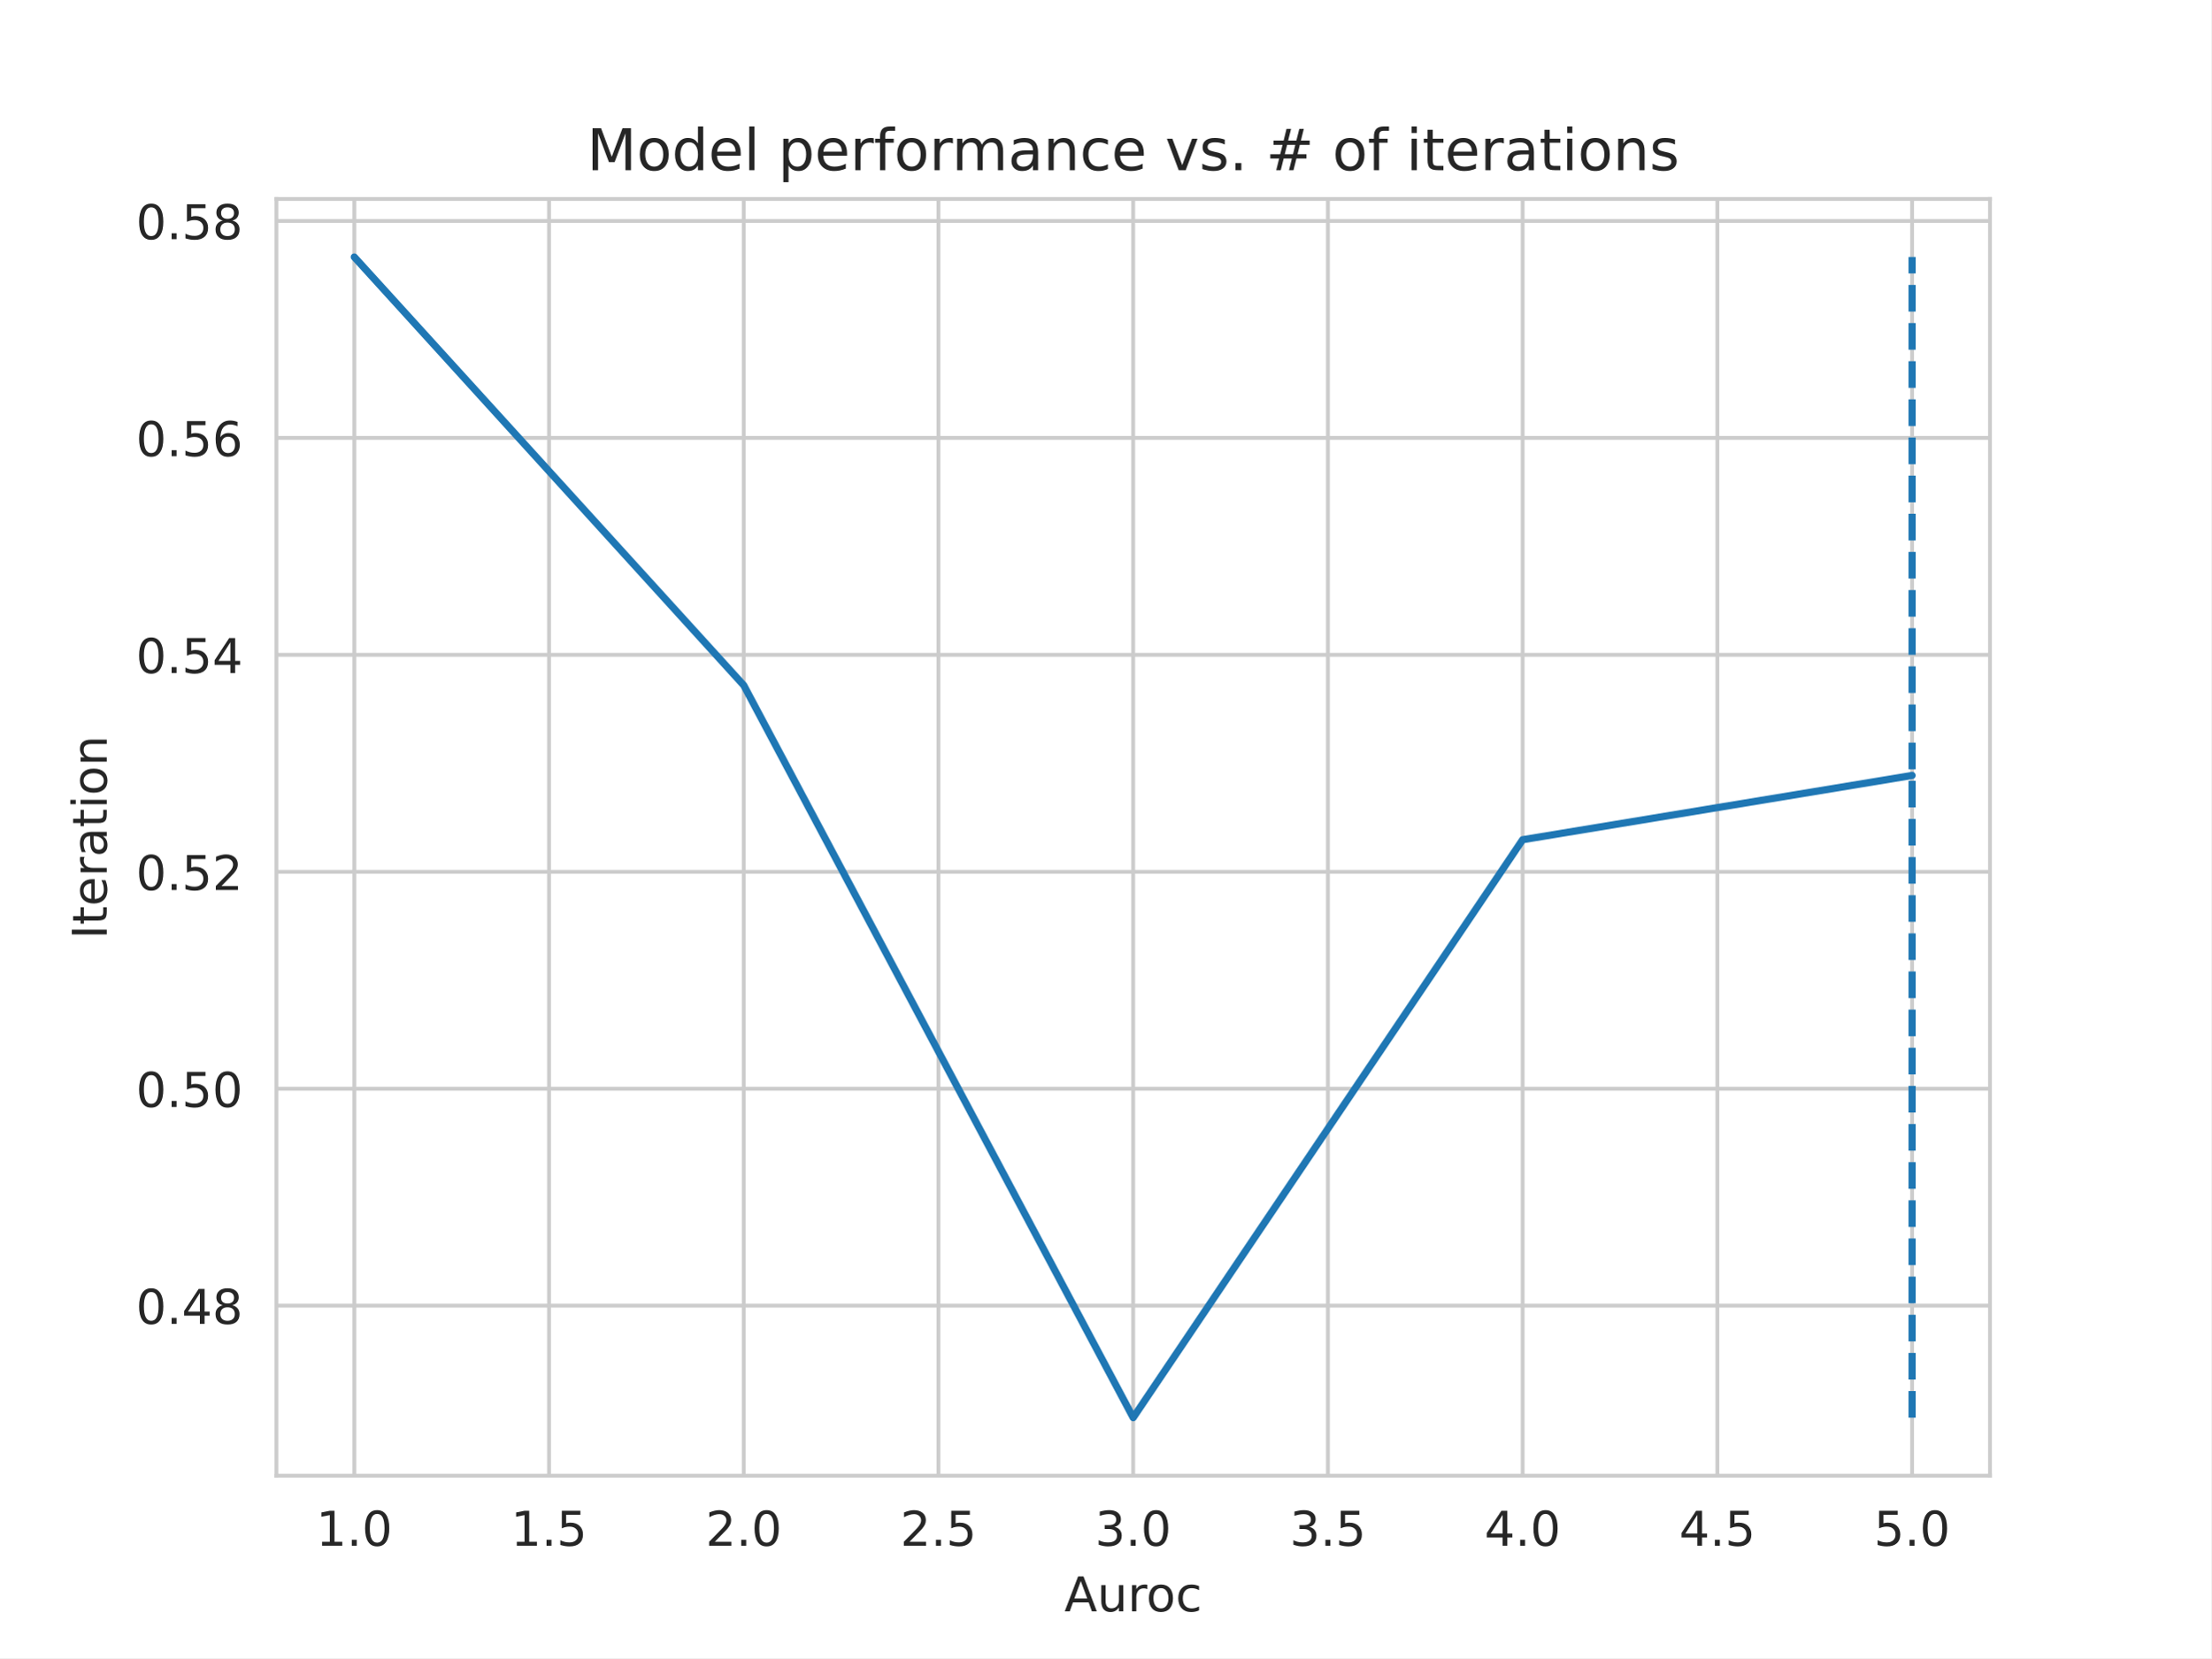
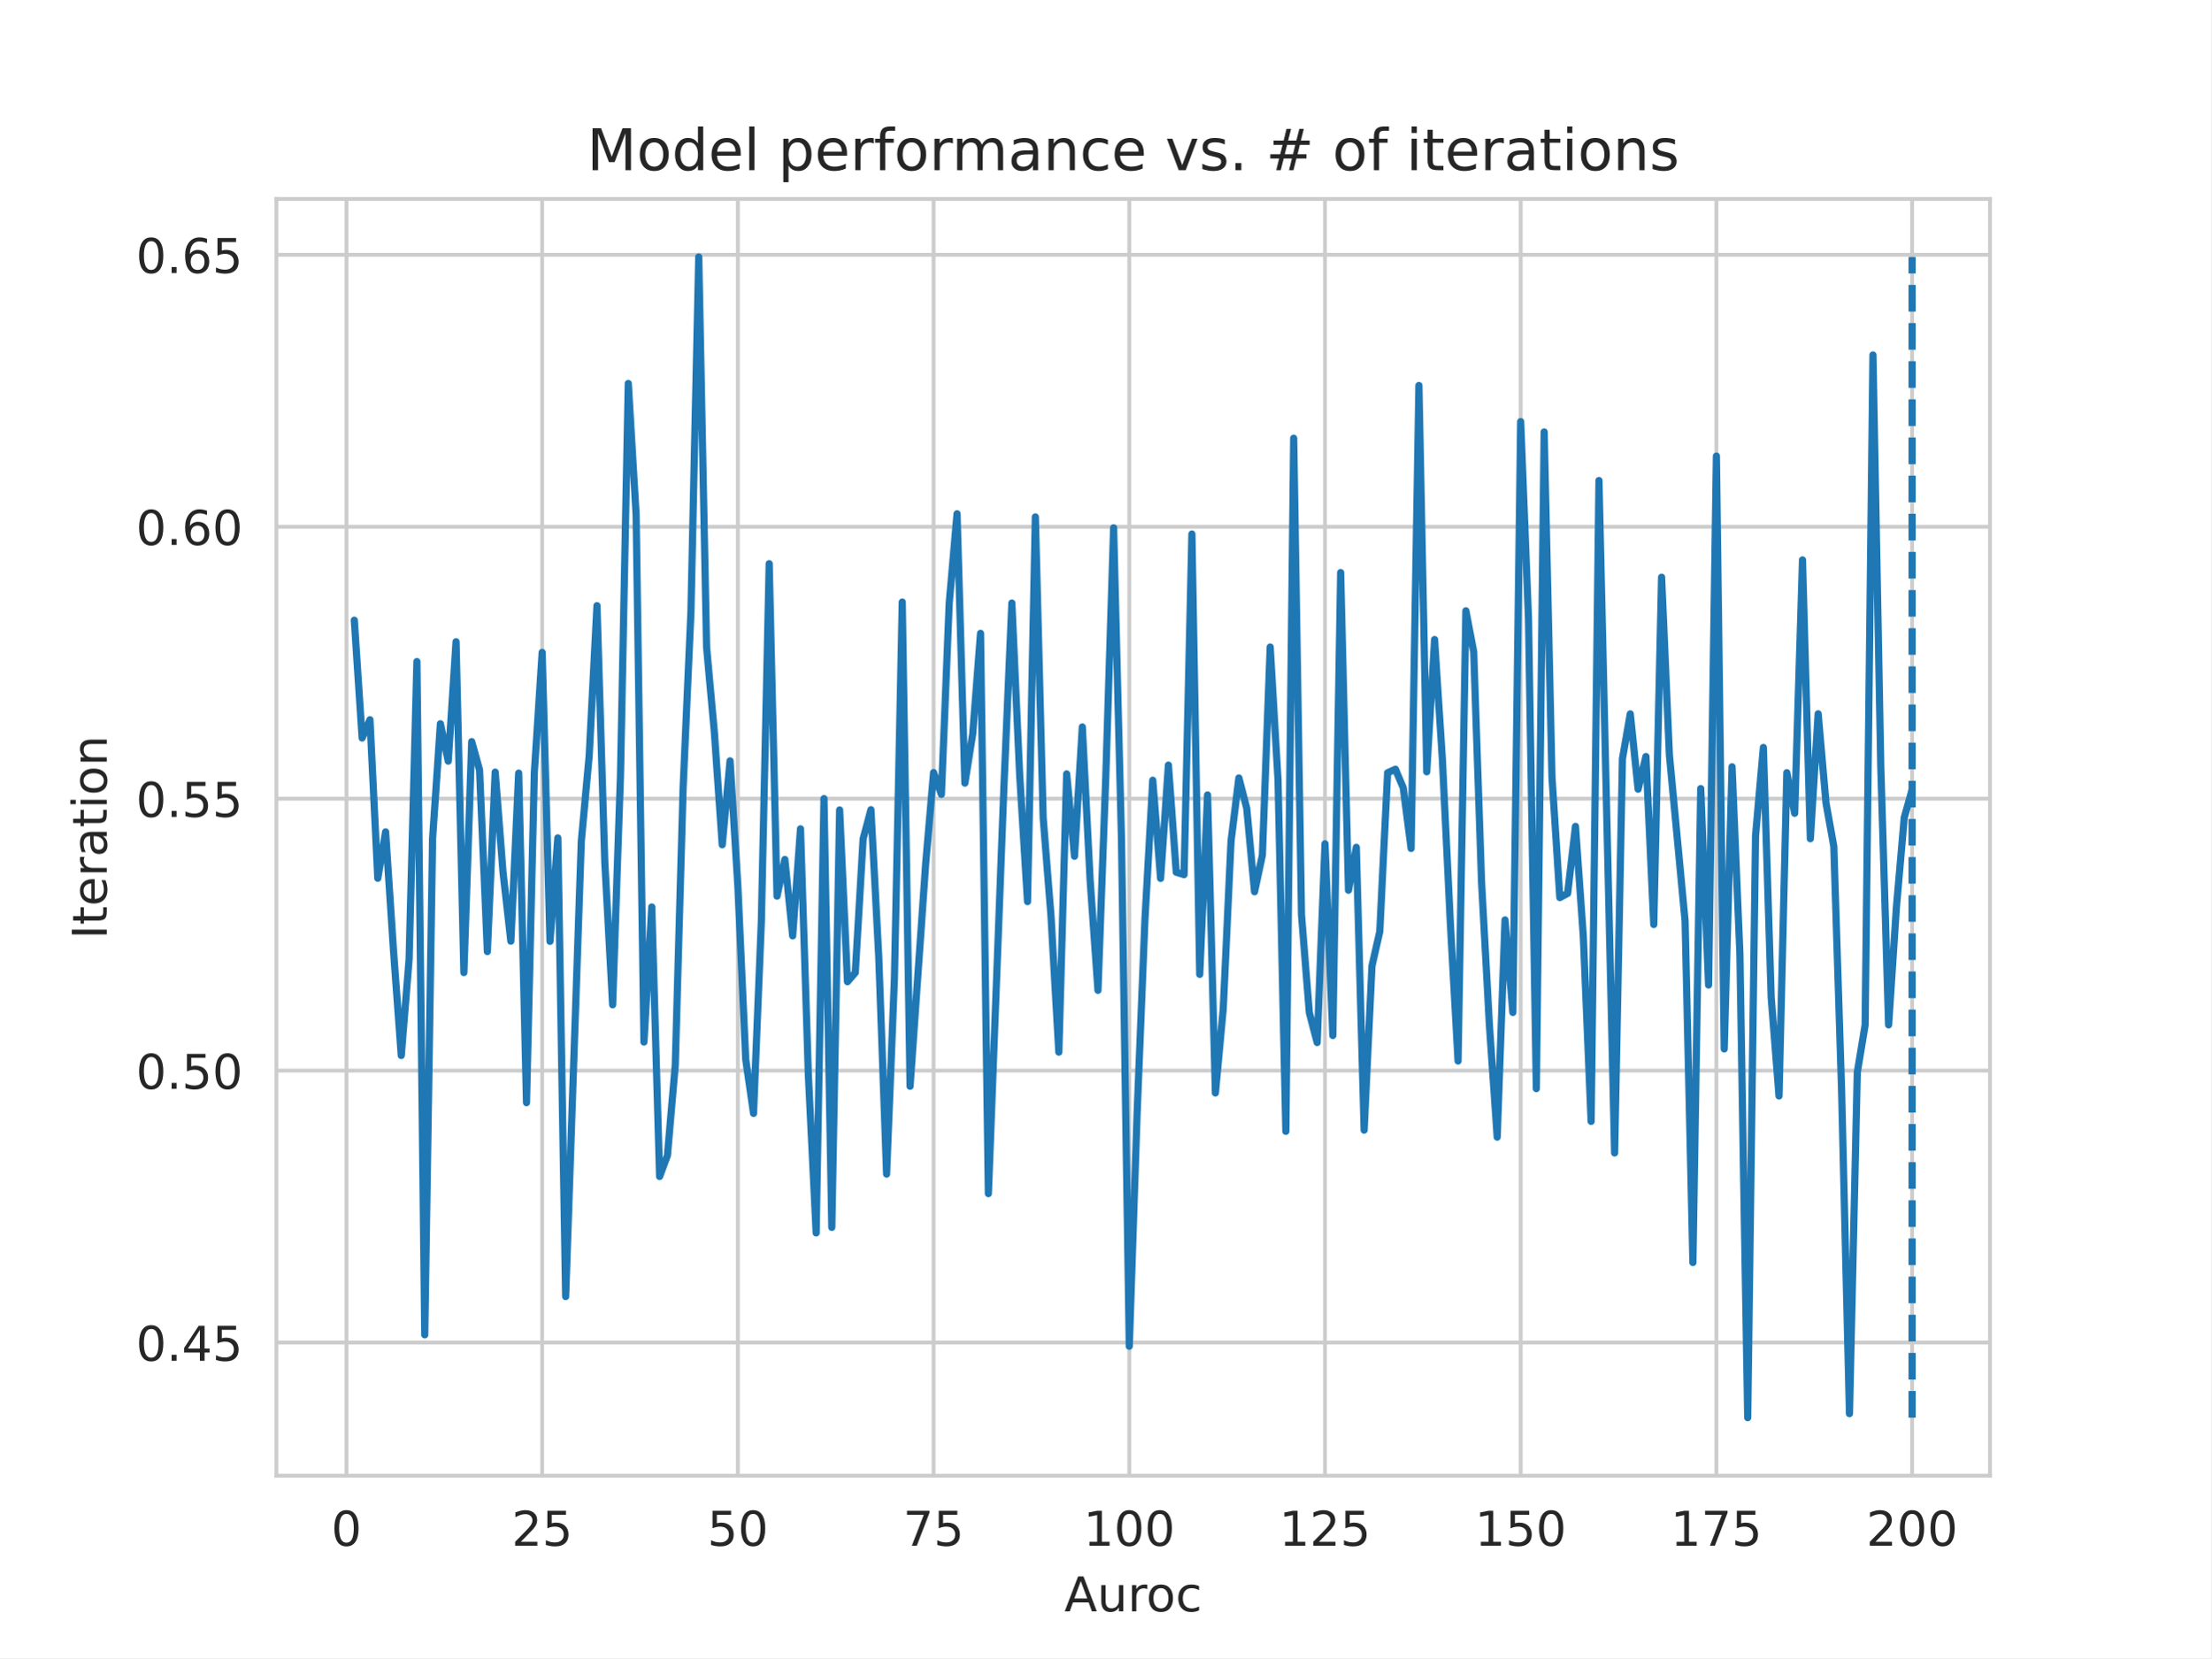
<svg xmlns="http://www.w3.org/2000/svg" xmlns:xlink="http://www.w3.org/1999/xlink" height="345.6pt" version="1.1" viewBox="0 0 460.8 345.6" width="460.8pt">
  <defs>
    <style type="text/css">*{stroke-linecap:butt;stroke-linejoin:round;}</style>
  </defs>
  <g id="figure_1">
    <g id="patch_1">
      <path d="M 0 345.6  L 460.8 345.6  L 460.8 0  L 0 0  z " style="fill:#ffffff;" />
    </g>
    <g id="axes_1">
      <g id="patch_2">
        <path d="M 57.6 307.584  L 414.72 307.584  L 414.72 41.472  L 57.6 41.472  z " style="fill:#ffffff;" />
      </g>
      <g id="matplotlib.axis_1">
        <g id="xtick_1">
          <g id="line2d_1">
-             <path clip-path="url(#p640f4f269d)" d="M 73.833 307.584  L 73.833 41.472  " style="fill:none;stroke:#cccccc;stroke-linecap:round;stroke-width:0.8;" />
+             <path clip-path="url(#p6bf6e8b583)" d="M 72.201 307.584  L 72.201 41.472  " style="fill:none;stroke:#cccccc;stroke-linecap:round;stroke-width:0.8;" />
          </g>
          <g id="text_1">
-             <g style="fill:#262626;" transform="translate(65.88116 322.1824)scale(0.1 -0.1)">
-               <defs>
-                 <path d="M 794 531  L 1825 531  L 1825 4091  L 703 3866  L 703 4441  L 1819 4666  L 2450 4666  L 2450 531  L 3481 531  L 3481 0  L 794 0  L 794 531  z " id="DejaVuSans-31" transform="scale(0.015625)" />
-                 <path d="M 684 794  L 1344 794  L 1344 0  L 684 0  L 684 794  z " id="DejaVuSans-2e" transform="scale(0.015625)" />
+             <g style="fill:#262626;" transform="translate(69.02005 322.1824)scale(0.1 -0.1)">
+               <defs>
                <path d="M 2034 4250  Q 1547 4250 1301 3770  Q 1056 3291 1056 2328  Q 1056 1369 1301 889  Q 1547 409 2034 409  Q 2525 409 2770 889  Q 3016 1369 3016 2328  Q 3016 3291 2770 3770  Q 2525 4250 2034 4250  z M 2034 4750  Q 2819 4750 3233 4129  Q 3647 3509 3647 2328  Q 3647 1150 3233 529  Q 2819 -91 2034 -91  Q 1250 -91 836 529  Q 422 1150 422 2328  Q 422 3509 836 4129  Q 1250 4750 2034 4750  z " id="DejaVuSans-30" transform="scale(0.015625)" />
              </defs>
-               <use xlink:href="#DejaVuSans-31" />
-               <use x="63.623" xlink:href="#DejaVuSans-2e" />
-               <use x="95.41" xlink:href="#DejaVuSans-30" />
+               <use xlink:href="#DejaVuSans-30" />
            </g>
          </g>
        </g>
        <g id="xtick_2">
          <g id="line2d_2">
-             <path clip-path="url(#p640f4f269d)" d="M 114.415 307.584  L 114.415 41.472  " style="fill:none;stroke:#cccccc;stroke-linecap:round;stroke-width:0.8;" />
+             <path clip-path="url(#p6bf6e8b583)" d="M 112.987 307.584  L 112.987 41.472  " style="fill:none;stroke:#cccccc;stroke-linecap:round;stroke-width:0.8;" />
          </g>
          <g id="text_2">
-             <g style="fill:#262626;" transform="translate(106.463 322.1824)scale(0.1 -0.1)">
-               <defs>
+             <g style="fill:#262626;" transform="translate(106.6245 322.1824)scale(0.1 -0.1)">
+               <defs>
+                 <path d="M 1228 531  L 3431 531  L 3431 0  L 469 0  L 469 531  Q 828 903 1448 1529  Q 2069 2156 2228 2338  Q 2531 2678 2651 2914  Q 2772 3150 2772 3378  Q 2772 3750 2511 3984  Q 2250 4219 1831 4219  Q 1534 4219 1204 4116  Q 875 4013 500 3803  L 500 4441  Q 881 4594 1212 4672  Q 1544 4750 1819 4750  Q 2544 4750 2975 4387  Q 3406 4025 3406 3419  Q 3406 3131 3298 2873  Q 3191 2616 2906 2266  Q 2828 2175 2409 1742  Q 1991 1309 1228 531  z " id="DejaVuSans-32" transform="scale(0.015625)" />
                <path d="M 691 4666  L 3169 4666  L 3169 4134  L 1269 4134  L 1269 2991  Q 1406 3038 1543 3061  Q 1681 3084 1819 3084  Q 2600 3084 3056 2656  Q 3513 2228 3513 1497  Q 3513 744 3044 326  Q 2575 -91 1722 -91  Q 1428 -91 1123 -41  Q 819 9 494 109  L 494 744  Q 775 591 1075 516  Q 1375 441 1709 441  Q 2250 441 2565 725  Q 2881 1009 2881 1497  Q 2881 1984 2565 2268  Q 2250 2553 1709 2553  Q 1456 2553 1204 2497  Q 953 2441 691 2322  L 691 4666  z " id="DejaVuSans-35" transform="scale(0.015625)" />
              </defs>
-               <use xlink:href="#DejaVuSans-31" />
-               <use x="63.623" xlink:href="#DejaVuSans-2e" />
-               <use x="95.41" xlink:href="#DejaVuSans-35" />
+               <use xlink:href="#DejaVuSans-32" />
+               <use x="63.623" xlink:href="#DejaVuSans-35" />
            </g>
          </g>
        </g>
        <g id="xtick_3">
          <g id="line2d_3">
-             <path clip-path="url(#p640f4f269d)" d="M 154.996 307.584  L 154.996 41.472  " style="fill:none;stroke:#cccccc;stroke-linecap:round;stroke-width:0.8;" />
+             <path clip-path="url(#p6bf6e8b583)" d="M 153.773 307.584  L 153.773 41.472  " style="fill:none;stroke:#cccccc;stroke-linecap:round;stroke-width:0.8;" />
          </g>
          <g id="text_3">
-             <g style="fill:#262626;" transform="translate(147.0448 322.1824)scale(0.1 -0.1)">
-               <defs>
-                 <path d="M 1228 531  L 3431 531  L 3431 0  L 469 0  L 469 531  Q 828 903 1448 1529  Q 2069 2156 2228 2338  Q 2531 2678 2651 2914  Q 2772 3150 2772 3378  Q 2772 3750 2511 3984  Q 2250 4219 1831 4219  Q 1534 4219 1204 4116  Q 875 4013 500 3803  L 500 4441  Q 881 4594 1212 4672  Q 1544 4750 1819 4750  Q 2544 4750 2975 4387  Q 3406 4025 3406 3419  Q 3406 3131 3298 2873  Q 3191 2616 2906 2266  Q 2828 2175 2409 1742  Q 1991 1309 1228 531  z " id="DejaVuSans-32" transform="scale(0.015625)" />
-               </defs>
-               <use xlink:href="#DejaVuSans-32" />
-               <use x="63.623" xlink:href="#DejaVuSans-2e" />
-               <use x="95.41" xlink:href="#DejaVuSans-30" />
+             <g style="fill:#262626;" transform="translate(147.4103 322.1824)scale(0.1 -0.1)">
+               <use xlink:href="#DejaVuSans-35" />
+               <use x="63.623" xlink:href="#DejaVuSans-30" />
            </g>
          </g>
        </g>
        <g id="xtick_4">
          <g id="line2d_4">
-             <path clip-path="url(#p640f4f269d)" d="M 195.578 307.584  L 195.578 41.472  " style="fill:none;stroke:#cccccc;stroke-linecap:round;stroke-width:0.8;" />
+             <path clip-path="url(#p6bf6e8b583)" d="M 194.559 307.584  L 194.559 41.472  " style="fill:none;stroke:#cccccc;stroke-linecap:round;stroke-width:0.8;" />
          </g>
          <g id="text_4">
-             <g style="fill:#262626;" transform="translate(187.6266 322.1824)scale(0.1 -0.1)">
-               <use xlink:href="#DejaVuSans-32" />
-               <use x="63.623" xlink:href="#DejaVuSans-2e" />
-               <use x="95.41" xlink:href="#DejaVuSans-35" />
+             <g style="fill:#262626;" transform="translate(188.196 322.1824)scale(0.1 -0.1)">
+               <defs>
+                 <path d="M 525 4666  L 3525 4666  L 3525 4397  L 1831 0  L 1172 0  L 2766 4134  L 525 4134  L 525 4666  z " id="DejaVuSans-37" transform="scale(0.015625)" />
+               </defs>
+               <use xlink:href="#DejaVuSans-37" />
+               <use x="63.623" xlink:href="#DejaVuSans-35" />
            </g>
          </g>
        </g>
        <g id="xtick_5">
          <g id="line2d_5">
-             <path clip-path="url(#p640f4f269d)" d="M 236.16 307.584  L 236.16 41.472  " style="fill:none;stroke:#cccccc;stroke-linecap:round;stroke-width:0.8;" />
+             <path clip-path="url(#p6bf6e8b583)" d="M 235.344 307.584  L 235.344 41.472  " style="fill:none;stroke:#cccccc;stroke-linecap:round;stroke-width:0.8;" />
          </g>
          <g id="text_5">
-             <g style="fill:#262626;" transform="translate(228.2084 322.1824)scale(0.1 -0.1)">
-               <defs>
-                 <path d="M 2597 2516  Q 3050 2419 3304 2112  Q 3559 1806 3559 1356  Q 3559 666 3084 287  Q 2609 -91 1734 -91  Q 1441 -91 1130 -33  Q 819 25 488 141  L 488 750  Q 750 597 1062 519  Q 1375 441 1716 441  Q 2309 441 2620 675  Q 2931 909 2931 1356  Q 2931 1769 2642 2001  Q 2353 2234 1838 2234  L 1294 2234  L 1294 2753  L 1863 2753  Q 2328 2753 2575 2939  Q 2822 3125 2822 3475  Q 2822 3834 2567 4026  Q 2313 4219 1838 4219  Q 1578 4219 1281 4162  Q 984 4106 628 3988  L 628 4550  Q 988 4650 1302 4700  Q 1616 4750 1894 4750  Q 2613 4750 3031 4423  Q 3450 4097 3450 3541  Q 3450 3153 3228 2886  Q 3006 2619 2597 2516  z " id="DejaVuSans-33" transform="scale(0.015625)" />
-               </defs>
-               <use xlink:href="#DejaVuSans-33" />
-               <use x="63.623" xlink:href="#DejaVuSans-2e" />
-               <use x="95.41" xlink:href="#DejaVuSans-30" />
+             <g style="fill:#262626;" transform="translate(225.8005 322.1824)scale(0.1 -0.1)">
+               <defs>
+                 <path d="M 794 531  L 1825 531  L 1825 4091  L 703 3866  L 703 4441  L 1819 4666  L 2450 4666  L 2450 531  L 3481 531  L 3481 0  L 794 0  L 794 531  z " id="DejaVuSans-31" transform="scale(0.015625)" />
+               </defs>
+               <use xlink:href="#DejaVuSans-31" />
+               <use x="63.623" xlink:href="#DejaVuSans-30" />
+               <use x="127.246" xlink:href="#DejaVuSans-30" />
            </g>
          </g>
        </g>
        <g id="xtick_6">
          <g id="line2d_6">
-             <path clip-path="url(#p640f4f269d)" d="M 276.742 307.584  L 276.742 41.472  " style="fill:none;stroke:#cccccc;stroke-linecap:round;stroke-width:0.8;" />
+             <path clip-path="url(#p6bf6e8b583)" d="M 276.13 307.584  L 276.13 41.472  " style="fill:none;stroke:#cccccc;stroke-linecap:round;stroke-width:0.8;" />
          </g>
          <g id="text_6">
-             <g style="fill:#262626;" transform="translate(268.7903 322.1824)scale(0.1 -0.1)">
-               <use xlink:href="#DejaVuSans-33" />
-               <use x="63.623" xlink:href="#DejaVuSans-2e" />
-               <use x="95.41" xlink:href="#DejaVuSans-35" />
+             <g style="fill:#262626;" transform="translate(266.5863 322.1824)scale(0.1 -0.1)">
+               <use xlink:href="#DejaVuSans-31" />
+               <use x="63.623" xlink:href="#DejaVuSans-32" />
+               <use x="127.246" xlink:href="#DejaVuSans-35" />
            </g>
          </g>
        </g>
        <g id="xtick_7">
          <g id="line2d_7">
-             <path clip-path="url(#p640f4f269d)" d="M 317.324 307.584  L 317.324 41.472  " style="fill:none;stroke:#cccccc;stroke-linecap:round;stroke-width:0.8;" />
+             <path clip-path="url(#p6bf6e8b583)" d="M 316.916 307.584  L 316.916 41.472  " style="fill:none;stroke:#cccccc;stroke-linecap:round;stroke-width:0.8;" />
          </g>
          <g id="text_7">
-             <g style="fill:#262626;" transform="translate(309.3721 322.1824)scale(0.1 -0.1)">
-               <defs>
-                 <path d="M 2419 4116  L 825 1625  L 2419 1625  L 2419 4116  z M 2253 4666  L 3047 4666  L 3047 1625  L 3713 1625  L 3713 1100  L 3047 1100  L 3047 0  L 2419 0  L 2419 1100  L 313 1100  L 313 1709  L 2253 4666  z " id="DejaVuSans-34" transform="scale(0.015625)" />
-               </defs>
-               <use xlink:href="#DejaVuSans-34" />
-               <use x="63.623" xlink:href="#DejaVuSans-2e" />
-               <use x="95.41" xlink:href="#DejaVuSans-30" />
+             <g style="fill:#262626;" transform="translate(307.372 322.1824)scale(0.1 -0.1)">
+               <use xlink:href="#DejaVuSans-31" />
+               <use x="63.623" xlink:href="#DejaVuSans-35" />
+               <use x="127.246" xlink:href="#DejaVuSans-30" />
            </g>
          </g>
        </g>
        <g id="xtick_8">
          <g id="line2d_8">
-             <path clip-path="url(#p640f4f269d)" d="M 357.905 307.584  L 357.905 41.472  " style="fill:none;stroke:#cccccc;stroke-linecap:round;stroke-width:0.8;" />
+             <path clip-path="url(#p6bf6e8b583)" d="M 357.702 307.584  L 357.702 41.472  " style="fill:none;stroke:#cccccc;stroke-linecap:round;stroke-width:0.8;" />
          </g>
          <g id="text_8">
-             <g style="fill:#262626;" transform="translate(349.9539 322.1824)scale(0.1 -0.1)">
-               <use xlink:href="#DejaVuSans-34" />
-               <use x="63.623" xlink:href="#DejaVuSans-2e" />
-               <use x="95.41" xlink:href="#DejaVuSans-35" />
+             <g style="fill:#262626;" transform="translate(348.1578 322.1824)scale(0.1 -0.1)">
+               <use xlink:href="#DejaVuSans-31" />
+               <use x="63.623" xlink:href="#DejaVuSans-37" />
+               <use x="127.246" xlink:href="#DejaVuSans-35" />
            </g>
          </g>
        </g>
        <g id="xtick_9">
          <g id="line2d_9">
-             <path clip-path="url(#p640f4f269d)" d="M 398.487 307.584  L 398.487 41.472  " style="fill:none;stroke:#cccccc;stroke-linecap:round;stroke-width:0.8;" />
+             <path clip-path="url(#p6bf6e8b583)" d="M 398.487 307.584  L 398.487 41.472  " style="fill:none;stroke:#cccccc;stroke-linecap:round;stroke-width:0.8;" />
          </g>
          <g id="text_9">
-             <g style="fill:#262626;" transform="translate(390.5357 322.1824)scale(0.1 -0.1)">
-               <use xlink:href="#DejaVuSans-35" />
-               <use x="63.623" xlink:href="#DejaVuSans-2e" />
-               <use x="95.41" xlink:href="#DejaVuSans-30" />
+             <g style="fill:#262626;" transform="translate(388.9435 322.1824)scale(0.1 -0.1)">
+               <use xlink:href="#DejaVuSans-32" />
+               <use x="63.623" xlink:href="#DejaVuSans-30" />
+               <use x="127.246" xlink:href="#DejaVuSans-30" />
            </g>
          </g>
        </g>
        <g id="text_10">
          <g style="fill:#262626;" transform="translate(221.8194 335.8606)scale(0.1 -0.1)">
            <defs>
              <path d="M 2188 4044  L 1331 1722  L 3047 1722  L 2188 4044  z M 1831 4666  L 2547 4666  L 4325 0  L 3669 0  L 3244 1197  L 1141 1197  L 716 0  L 50 0  L 1831 4666  z " id="DejaVuSans-41" transform="scale(0.015625)" />
              <path d="M 544 1381  L 544 3500  L 1119 3500  L 1119 1403  Q 1119 906 1312 657  Q 1506 409 1894 409  Q 2359 409 2629 706  Q 2900 1003 2900 1516  L 2900 3500  L 3475 3500  L 3475 0  L 2900 0  L 2900 538  Q 2691 219 2414 64  Q 2138 -91 1772 -91  Q 1169 -91 856 284  Q 544 659 544 1381  z M 1991 3584  L 1991 3584  z " id="DejaVuSans-75" transform="scale(0.015625)" />
              <path d="M 2631 2963  Q 2534 3019 2420 3045  Q 2306 3072 2169 3072  Q 1681 3072 1420 2755  Q 1159 2438 1159 1844  L 1159 0  L 581 0  L 581 3500  L 1159 3500  L 1159 2956  Q 1341 3275 1631 3429  Q 1922 3584 2338 3584  Q 2397 3584 2469 3576  Q 2541 3569 2628 3553  L 2631 2963  z " id="DejaVuSans-72" transform="scale(0.015625)" />
              <path d="M 1959 3097  Q 1497 3097 1228 2736  Q 959 2375 959 1747  Q 959 1119 1226 758  Q 1494 397 1959 397  Q 2419 397 2687 759  Q 2956 1122 2956 1747  Q 2956 2369 2687 2733  Q 2419 3097 1959 3097  z M 1959 3584  Q 2709 3584 3137 3096  Q 3566 2609 3566 1747  Q 3566 888 3137 398  Q 2709 -91 1959 -91  Q 1206 -91 779 398  Q 353 888 353 1747  Q 353 2609 779 3096  Q 1206 3584 1959 3584  z " id="DejaVuSans-6f" transform="scale(0.015625)" />
              <path d="M 3122 3366  L 3122 2828  Q 2878 2963 2633 3030  Q 2388 3097 2138 3097  Q 1578 3097 1268 2742  Q 959 2388 959 1747  Q 959 1106 1268 751  Q 1578 397 2138 397  Q 2388 397 2633 464  Q 2878 531 3122 666  L 3122 134  Q 2881 22 2623 -34  Q 2366 -91 2075 -91  Q 1284 -91 818 406  Q 353 903 353 1747  Q 353 2603 823 3093  Q 1294 3584 2113 3584  Q 2378 3584 2631 3529  Q 2884 3475 3122 3366  z " id="DejaVuSans-63" transform="scale(0.015625)" />
            </defs>
            <use xlink:href="#DejaVuSans-41" />
            <use x="68.408" xlink:href="#DejaVuSans-75" />
            <use x="131.787" xlink:href="#DejaVuSans-72" />
            <use x="170.65" xlink:href="#DejaVuSans-6f" />
            <use x="231.832" xlink:href="#DejaVuSans-63" />
          </g>
        </g>
      </g>
      <g id="matplotlib.axis_2">
        <g id="ytick_1">
          <g id="line2d_10">
-             <path clip-path="url(#p640f4f269d)" d="M 57.6 272.14  L 414.72 272.14  " style="fill:none;stroke:#cccccc;stroke-linecap:round;stroke-width:0.8;" />
+             <path clip-path="url(#p6bf6e8b583)" d="M 57.6 279.832  L 414.72 279.832  " style="fill:none;stroke:#cccccc;stroke-linecap:round;stroke-width:0.8;" />
          </g>
          <g id="text_11">
-             <g style="fill:#262626;" transform="translate(28.33438 275.9392)scale(0.1 -0.1)">
-               <defs>
-                 <path d="M 2034 2216  Q 1584 2216 1326 1975  Q 1069 1734 1069 1313  Q 1069 891 1326 650  Q 1584 409 2034 409  Q 2484 409 2743 651  Q 3003 894 3003 1313  Q 3003 1734 2745 1975  Q 2488 2216 2034 2216  z M 1403 2484  Q 997 2584 770 2862  Q 544 3141 544 3541  Q 544 4100 942 4425  Q 1341 4750 2034 4750  Q 2731 4750 3128 4425  Q 3525 4100 3525 3541  Q 3525 3141 3298 2862  Q 3072 2584 2669 2484  Q 3125 2378 3379 2068  Q 3634 1759 3634 1313  Q 3634 634 3220 271  Q 2806 -91 2034 -91  Q 1263 -91 848 271  Q 434 634 434 1313  Q 434 1759 690 2068  Q 947 2378 1403 2484  z M 1172 3481  Q 1172 3119 1398 2916  Q 1625 2713 2034 2713  Q 2441 2713 2670 2916  Q 2900 3119 2900 3481  Q 2900 3844 2670 4047  Q 2441 4250 2034 4250  Q 1625 4250 1398 4047  Q 1172 3844 1172 3481  z " id="DejaVuSans-38" transform="scale(0.015625)" />
+             <g style="fill:#262626;" transform="translate(28.33438 283.6316)scale(0.1 -0.1)">
+               <defs>
+                 <path d="M 684 794  L 1344 794  L 1344 0  L 684 0  L 684 794  z " id="DejaVuSans-2e" transform="scale(0.015625)" />
+                 <path d="M 2419 4116  L 825 1625  L 2419 1625  L 2419 4116  z M 2253 4666  L 3047 4666  L 3047 1625  L 3713 1625  L 3713 1100  L 3047 1100  L 3047 0  L 2419 0  L 2419 1100  L 313 1100  L 313 1709  L 2253 4666  z " id="DejaVuSans-34" transform="scale(0.015625)" />
              </defs>
              <use xlink:href="#DejaVuSans-30" />
              <use x="63.623" xlink:href="#DejaVuSans-2e" />
              <use x="95.41" xlink:href="#DejaVuSans-34" />
-               <use x="159.033" xlink:href="#DejaVuSans-38" />
+               <use x="159.033" xlink:href="#DejaVuSans-35" />
            </g>
          </g>
        </g>
        <g id="ytick_2">
          <g id="line2d_11">
-             <path clip-path="url(#p640f4f269d)" d="M 57.6 226.922  L 414.72 226.922  " style="fill:none;stroke:#cccccc;stroke-linecap:round;stroke-width:0.8;" />
+             <path clip-path="url(#p6bf6e8b583)" d="M 57.6 223.149  L 414.72 223.149  " style="fill:none;stroke:#cccccc;stroke-linecap:round;stroke-width:0.8;" />
          </g>
          <g id="text_12">
-             <g style="fill:#262626;" transform="translate(28.33438 230.7215)scale(0.1 -0.1)">
+             <g style="fill:#262626;" transform="translate(28.33438 226.9484)scale(0.1 -0.1)">
              <use xlink:href="#DejaVuSans-30" />
              <use x="63.623" xlink:href="#DejaVuSans-2e" />
              <use x="95.41" xlink:href="#DejaVuSans-35" />
              <use x="159.033" xlink:href="#DejaVuSans-30" />
            </g>
          </g>
        </g>
        <g id="ytick_3">
          <g id="line2d_12">
-             <path clip-path="url(#p640f4f269d)" d="M 57.6 181.705  L 414.72 181.705  " style="fill:none;stroke:#cccccc;stroke-linecap:round;stroke-width:0.8;" />
+             <path clip-path="url(#p6bf6e8b583)" d="M 57.6 166.466  L 414.72 166.466  " style="fill:none;stroke:#cccccc;stroke-linecap:round;stroke-width:0.8;" />
          </g>
          <g id="text_13">
-             <g style="fill:#262626;" transform="translate(28.33438 185.5039)scale(0.1 -0.1)">
+             <g style="fill:#262626;" transform="translate(28.33438 170.2652)scale(0.1 -0.1)">
              <use xlink:href="#DejaVuSans-30" />
              <use x="63.623" xlink:href="#DejaVuSans-2e" />
              <use x="95.41" xlink:href="#DejaVuSans-35" />
-               <use x="159.033" xlink:href="#DejaVuSans-32" />
+               <use x="159.033" xlink:href="#DejaVuSans-35" />
            </g>
          </g>
        </g>
        <g id="ytick_4">
          <g id="line2d_13">
-             <path clip-path="url(#p640f4f269d)" d="M 57.6 136.487  L 414.72 136.487  " style="fill:none;stroke:#cccccc;stroke-linecap:round;stroke-width:0.8;" />
+             <path clip-path="url(#p6bf6e8b583)" d="M 57.6 109.783  L 414.72 109.783  " style="fill:none;stroke:#cccccc;stroke-linecap:round;stroke-width:0.8;" />
          </g>
          <g id="text_14">
-             <g style="fill:#262626;" transform="translate(28.33438 140.2862)scale(0.1 -0.1)">
-               <use xlink:href="#DejaVuSans-30" />
-               <use x="63.623" xlink:href="#DejaVuSans-2e" />
-               <use x="95.41" xlink:href="#DejaVuSans-35" />
-               <use x="159.033" xlink:href="#DejaVuSans-34" />
+             <g style="fill:#262626;" transform="translate(28.33438 113.582)scale(0.1 -0.1)">
+               <defs>
+                 <path d="M 2113 2584  Q 1688 2584 1439 2293  Q 1191 2003 1191 1497  Q 1191 994 1439 701  Q 1688 409 2113 409  Q 2538 409 2786 701  Q 3034 994 3034 1497  Q 3034 2003 2786 2293  Q 2538 2584 2113 2584  z M 3366 4563  L 3366 3988  Q 3128 4100 2886 4159  Q 2644 4219 2406 4219  Q 1781 4219 1451 3797  Q 1122 3375 1075 2522  Q 1259 2794 1537 2939  Q 1816 3084 2150 3084  Q 2853 3084 3261 2657  Q 3669 2231 3669 1497  Q 3669 778 3244 343  Q 2819 -91 2113 -91  Q 1303 -91 875 529  Q 447 1150 447 2328  Q 447 3434 972 4092  Q 1497 4750 2381 4750  Q 2619 4750 2861 4703  Q 3103 4656 3366 4563  z " id="DejaVuSans-36" transform="scale(0.015625)" />
+               </defs>
+               <use xlink:href="#DejaVuSans-30" />
+               <use x="63.623" xlink:href="#DejaVuSans-2e" />
+               <use x="95.41" xlink:href="#DejaVuSans-36" />
+               <use x="159.033" xlink:href="#DejaVuSans-30" />
            </g>
          </g>
        </g>
        <g id="ytick_5">
          <g id="line2d_14">
-             <path clip-path="url(#p640f4f269d)" d="M 57.6 91.269  L 414.72 91.269  " style="fill:none;stroke:#cccccc;stroke-linecap:round;stroke-width:0.8;" />
+             <path clip-path="url(#p6bf6e8b583)" d="M 57.6 53.1  L 414.72 53.1  " style="fill:none;stroke:#cccccc;stroke-linecap:round;stroke-width:0.8;" />
          </g>
          <g id="text_15">
-             <g style="fill:#262626;" transform="translate(28.33438 95.06855)scale(0.1 -0.1)">
-               <defs>
-                 <path d="M 2113 2584  Q 1688 2584 1439 2293  Q 1191 2003 1191 1497  Q 1191 994 1439 701  Q 1688 409 2113 409  Q 2538 409 2786 701  Q 3034 994 3034 1497  Q 3034 2003 2786 2293  Q 2538 2584 2113 2584  z M 3366 4563  L 3366 3988  Q 3128 4100 2886 4159  Q 2644 4219 2406 4219  Q 1781 4219 1451 3797  Q 1122 3375 1075 2522  Q 1259 2794 1537 2939  Q 1816 3084 2150 3084  Q 2853 3084 3261 2657  Q 3669 2231 3669 1497  Q 3669 778 3244 343  Q 2819 -91 2113 -91  Q 1303 -91 875 529  Q 447 1150 447 2328  Q 447 3434 972 4092  Q 1497 4750 2381 4750  Q 2619 4750 2861 4703  Q 3103 4656 3366 4563  z " id="DejaVuSans-36" transform="scale(0.015625)" />
-               </defs>
-               <use xlink:href="#DejaVuSans-30" />
-               <use x="63.623" xlink:href="#DejaVuSans-2e" />
-               <use x="95.41" xlink:href="#DejaVuSans-35" />
-               <use x="159.033" xlink:href="#DejaVuSans-36" />
-             </g>
-           </g>
-         </g>
-         <g id="ytick_6">
-           <g id="line2d_15">
-             <path clip-path="url(#p640f4f269d)" d="M 57.6 46.052  L 414.72 46.052  " style="fill:none;stroke:#cccccc;stroke-linecap:round;stroke-width:0.8;" />
-           </g>
-           <g id="text_16">
-             <g style="fill:#262626;" transform="translate(28.33438 49.85088)scale(0.1 -0.1)">
-               <use xlink:href="#DejaVuSans-30" />
-               <use x="63.623" xlink:href="#DejaVuSans-2e" />
-               <use x="95.41" xlink:href="#DejaVuSans-35" />
-               <use x="159.033" xlink:href="#DejaVuSans-38" />
-             </g>
-           </g>
-         </g>
-         <g id="text_17">
+             <g style="fill:#262626;" transform="translate(28.33438 56.89885)scale(0.1 -0.1)">
+               <use xlink:href="#DejaVuSans-30" />
+               <use x="63.623" xlink:href="#DejaVuSans-2e" />
+               <use x="95.41" xlink:href="#DejaVuSans-36" />
+               <use x="159.033" xlink:href="#DejaVuSans-35" />
+             </g>
+           </g>
+         </g>
+         <g id="text_16">
          <g style="fill:#262626;" transform="translate(22.25469 195.7366)rotate(-90)scale(0.1 -0.1)">
            <defs>
              <path d="M 628 4666  L 1259 4666  L 1259 0  L 628 0  L 628 4666  z " id="DejaVuSans-49" transform="scale(0.015625)" />
              <path d="M 1172 4494  L 1172 3500  L 2356 3500  L 2356 3053  L 1172 3053  L 1172 1153  Q 1172 725 1289 603  Q 1406 481 1766 481  L 2356 481  L 2356 0  L 1766 0  Q 1100 0 847 248  Q 594 497 594 1153  L 594 3053  L 172 3053  L 172 3500  L 594 3500  L 594 4494  L 1172 4494  z " id="DejaVuSans-74" transform="scale(0.015625)" />
              <path d="M 3597 1894  L 3597 1613  L 953 1613  Q 991 1019 1311 708  Q 1631 397 2203 397  Q 2534 397 2845 478  Q 3156 559 3463 722  L 3463 178  Q 3153 47 2828 -22  Q 2503 -91 2169 -91  Q 1331 -91 842 396  Q 353 884 353 1716  Q 353 2575 817 3079  Q 1281 3584 2069 3584  Q 2775 3584 3186 3129  Q 3597 2675 3597 1894  z M 3022 2063  Q 3016 2534 2758 2815  Q 2500 3097 2075 3097  Q 1594 3097 1305 2825  Q 1016 2553 972 2059  L 3022 2063  z " id="DejaVuSans-65" transform="scale(0.015625)" />
              <path d="M 2194 1759  Q 1497 1759 1228 1600  Q 959 1441 959 1056  Q 959 750 1161 570  Q 1363 391 1709 391  Q 2188 391 2477 730  Q 2766 1069 2766 1631  L 2766 1759  L 2194 1759  z M 3341 1997  L 3341 0  L 2766 0  L 2766 531  Q 2569 213 2275 61  Q 1981 -91 1556 -91  Q 1019 -91 701 211  Q 384 513 384 1019  Q 384 1609 779 1909  Q 1175 2209 1959 2209  L 2766 2209  L 2766 2266  Q 2766 2663 2505 2880  Q 2244 3097 1772 3097  Q 1472 3097 1187 3025  Q 903 2953 641 2809  L 641 3341  Q 956 3463 1253 3523  Q 1550 3584 1831 3584  Q 2591 3584 2966 3190  Q 3341 2797 3341 1997  z " id="DejaVuSans-61" transform="scale(0.015625)" />
              <path d="M 603 3500  L 1178 3500  L 1178 0  L 603 0  L 603 3500  z M 603 4863  L 1178 4863  L 1178 4134  L 603 4134  L 603 4863  z " id="DejaVuSans-69" transform="scale(0.015625)" />
              <path d="M 3513 2113  L 3513 0  L 2938 0  L 2938 2094  Q 2938 2591 2744 2837  Q 2550 3084 2163 3084  Q 1697 3084 1428 2787  Q 1159 2491 1159 1978  L 1159 0  L 581 0  L 581 3500  L 1159 3500  L 1159 2956  Q 1366 3272 1645 3428  Q 1925 3584 2291 3584  Q 2894 3584 3203 3211  Q 3513 2838 3513 2113  z " id="DejaVuSans-6e" transform="scale(0.015625)" />
            </defs>
            <use xlink:href="#DejaVuSans-49" />
            <use x="29.492" xlink:href="#DejaVuSans-74" />
            <use x="68.701" xlink:href="#DejaVuSans-65" />
            <use x="130.225" xlink:href="#DejaVuSans-72" />
            <use x="171.338" xlink:href="#DejaVuSans-61" />
            <use x="232.617" xlink:href="#DejaVuSans-74" />
            <use x="271.826" xlink:href="#DejaVuSans-69" />
            <use x="299.609" xlink:href="#DejaVuSans-6f" />
            <use x="360.791" xlink:href="#DejaVuSans-6e" />
          </g>
        </g>
      </g>
      <g id="LineCollection_1">
-         <path clip-path="url(#p640f4f269d)" d="M 398.487 295.488  L 398.487 53.568  " style="fill:none;stroke:#1f77b4;stroke-dasharray:5.55,2.4;stroke-dashoffset:0;stroke-width:1.5;" />
-       </g>
-       <g id="line2d_16">
-         <path clip-path="url(#p640f4f269d)" d="M 73.833 53.568  L 154.996 142.836  L 236.16 295.488  L 317.324 175.022  L 398.487 161.626  " style="fill:none;stroke:#1f77b4;stroke-linecap:round;stroke-width:1.5;" />
+         <path clip-path="url(#p6bf6e8b583)" d="M 398.487 295.488  L 398.487 53.568  " style="fill:none;stroke:#1f77b4;stroke-dasharray:5.55,2.4;stroke-dashoffset:0;stroke-width:1.5;" />
+       </g>
+       <g id="line2d_15">
+         <path clip-path="url(#p6bf6e8b583)" d="M 73.833 129.262  L 75.464 153.824  L 77.096 150.012  L 78.727 183.06  L 80.358 173.391  L 81.99 197.963  L 83.621 220.001  L 85.253 199.94  L 86.884 137.885  L 88.516 278.222  L 90.147 174.802  L 91.778 150.853  L 93.41 158.643  L 95.041 133.75  L 96.673 202.716  L 98.304 154.573  L 99.936 160.489  L 101.567 198.336  L 103.198 160.93  L 104.83 181.841  L 106.461 196.169  L 108.093 161.134  L 109.724 229.834  L 111.356 161.014  L 112.987 135.975  L 114.618 196.208  L 116.25 174.638  L 117.881 270.241  L 121.144 175.318  L 122.776 157.624  L 124.407 126.237  L 126.038 179.735  L 127.67 209.433  L 129.301 161.715  L 130.933 79.92  L 132.564 107.284  L 134.196 217.192  L 135.827 189.043  L 137.458 245.222  L 139.09 240.827  L 140.721 222.017  L 142.353 164.329  L 143.984 127.629  L 145.616 53.568  L 147.247 134.859  L 148.879 152.724  L 150.51 176.076  L 152.141 158.582  L 153.773 184.792  L 155.404 220.785  L 157.036 232.069  L 158.667 191.918  L 160.299 117.49  L 161.93 186.781  L 163.561 179.138  L 165.193 195.068  L 166.824 172.751  L 168.456 223.917  L 170.087 256.978  L 171.719 166.451  L 173.35 255.823  L 174.981 168.816  L 176.613 204.619  L 178.244 202.731  L 179.876 174.855  L 181.507 168.765  L 183.139 199.529  L 184.77 244.721  L 186.401 203.933  L 188.033 125.482  L 189.664 226.415  L 192.927 179.846  L 194.559 161.019  L 196.19 165.572  L 197.821 125.688  L 199.453 107.079  L 201.084 163.228  L 202.716 152.955  L 204.347 132.004  L 205.979 248.792  L 209.241 163.397  L 210.873 125.685  L 212.504 161.585  L 214.136 187.927  L 215.767 107.739  L 217.399 170.46  L 219.03 190.932  L 220.661 219.299  L 222.293 161.302  L 223.924 178.475  L 225.556 151.52  L 227.187 183.484  L 228.819 206.417  L 230.45 161.811  L 232.081 110.008  L 233.713 174.691  L 235.344 280.604  L 236.976 232.043  L 238.607 191.686  L 240.239 162.621  L 241.87 183.093  L 243.501 159.467  L 245.133 181.806  L 246.764 182.298  L 248.396 111.304  L 250.027 203.09  L 251.659 165.69  L 253.29 227.809  L 254.921 210.321  L 256.553 175.292  L 258.184 162.146  L 259.816 168.433  L 261.447 185.874  L 263.079 178.254  L 264.71 134.858  L 266.341 162.54  L 267.973 235.811  L 269.604 91.338  L 271.236 190.729  L 272.867 211.072  L 274.499 217.298  L 276.13 175.87  L 277.761 215.835  L 279.393 119.334  L 281.024 185.555  L 282.656 176.609  L 284.287 235.557  L 285.919 201.355  L 287.55 194.156  L 289.181 161.066  L 290.813 160.332  L 292.444 164.211  L 294.076 176.848  L 295.707 80.347  L 297.339 160.864  L 298.97 133.298  L 300.601 158.341  L 302.233 191.89  L 303.864 221.149  L 305.496 127.305  L 307.127 135.873  L 308.759 183.781  L 310.39 213.496  L 312.021 237.018  L 313.653 191.74  L 315.284 211.028  L 316.916 87.862  L 318.547 129.011  L 320.179 226.906  L 321.81 90.027  L 323.441 161.983  L 325.073 187.085  L 326.704 186.211  L 328.336 172.233  L 329.967 195.11  L 331.599 233.738  L 333.23 100.153  L 336.493 240.312  L 338.124 158.131  L 339.756 148.79  L 341.387 164.495  L 343.019 157.679  L 344.65 192.703  L 346.282 120.308  L 347.913 157.43  L 351.176 191.911  L 352.807 263.154  L 354.439 164.358  L 356.07 205.307  L 357.702 95.059  L 359.333 218.629  L 360.964 159.821  L 362.596 198.696  L 364.227 295.488  L 365.859 174.215  L 367.49 155.79  L 369.122 207.883  L 370.753 228.435  L 372.384 161.048  L 374.016 169.513  L 375.647 116.699  L 377.279 174.82  L 378.91 148.778  L 380.542 167.335  L 382.173 176.424  L 383.804 227.572  L 385.436 294.654  L 387.067 223.522  L 388.699 213.65  L 390.33 73.991  L 391.962 159.731  L 393.593 213.616  L 395.224 189.053  L 396.856 170.397  L 398.487 164.614  L 398.487 164.614  " style="fill:none;stroke:#1f77b4;stroke-linecap:round;stroke-width:1.5;" />
      </g>
      <g id="patch_3">
        <path d="M 57.6 307.584  L 57.6 41.472  " style="fill:none;stroke:#cccccc;stroke-linecap:square;stroke-linejoin:miter;stroke-width:0.8;" />
      </g>
      <g id="patch_4">
        <path d="M 414.72 307.584  L 414.72 41.472  " style="fill:none;stroke:#cccccc;stroke-linecap:square;stroke-linejoin:miter;stroke-width:0.8;" />
      </g>
      <g id="patch_5">
        <path d="M 57.6 307.584  L 414.72 307.584  " style="fill:none;stroke:#cccccc;stroke-linecap:square;stroke-linejoin:miter;stroke-width:0.8;" />
      </g>
      <g id="patch_6">
        <path d="M 57.6 41.472  L 414.72 41.472  " style="fill:none;stroke:#cccccc;stroke-linecap:square;stroke-linejoin:miter;stroke-width:0.8;" />
      </g>
-       <g id="text_18">
+       <g id="text_17">
        <g style="fill:#262626;" transform="translate(122.3147 35.472)scale(0.12 -0.12)">
          <defs>
            <path d="M 628 4666  L 1569 4666  L 2759 1491  L 3956 4666  L 4897 4666  L 4897 0  L 4281 0  L 4281 4097  L 3078 897  L 2444 897  L 1241 4097  L 1241 0  L 628 0  L 628 4666  z " id="DejaVuSans-4d" transform="scale(0.015625)" />
            <path d="M 2906 2969  L 2906 4863  L 3481 4863  L 3481 0  L 2906 0  L 2906 525  Q 2725 213 2448 61  Q 2172 -91 1784 -91  Q 1150 -91 751 415  Q 353 922 353 1747  Q 353 2572 751 3078  Q 1150 3584 1784 3584  Q 2172 3584 2448 3432  Q 2725 3281 2906 2969  z M 947 1747  Q 947 1113 1208 752  Q 1469 391 1925 391  Q 2381 391 2643 752  Q 2906 1113 2906 1747  Q 2906 2381 2643 2742  Q 2381 3103 1925 3103  Q 1469 3103 1208 2742  Q 947 2381 947 1747  z " id="DejaVuSans-64" transform="scale(0.015625)" />
            <path d="M 603 4863  L 1178 4863  L 1178 0  L 603 0  L 603 4863  z " id="DejaVuSans-6c" transform="scale(0.015625)" />
            <path id="DejaVuSans-20" transform="scale(0.015625)" />
            <path d="M 1159 525  L 1159 -1331  L 581 -1331  L 581 3500  L 1159 3500  L 1159 2969  Q 1341 3281 1617 3432  Q 1894 3584 2278 3584  Q 2916 3584 3314 3078  Q 3713 2572 3713 1747  Q 3713 922 3314 415  Q 2916 -91 2278 -91  Q 1894 -91 1617 61  Q 1341 213 1159 525  z M 3116 1747  Q 3116 2381 2855 2742  Q 2594 3103 2138 3103  Q 1681 3103 1420 2742  Q 1159 2381 1159 1747  Q 1159 1113 1420 752  Q 1681 391 2138 391  Q 2594 391 2855 752  Q 3116 1113 3116 1747  z " id="DejaVuSans-70" transform="scale(0.015625)" />
            <path d="M 2375 4863  L 2375 4384  L 1825 4384  Q 1516 4384 1395 4259  Q 1275 4134 1275 3809  L 1275 3500  L 2222 3500  L 2222 3053  L 1275 3053  L 1275 0  L 697 0  L 697 3053  L 147 3053  L 147 3500  L 697 3500  L 697 3744  Q 697 4328 969 4595  Q 1241 4863 1831 4863  L 2375 4863  z " id="DejaVuSans-66" transform="scale(0.015625)" />
            <path d="M 3328 2828  Q 3544 3216 3844 3400  Q 4144 3584 4550 3584  Q 5097 3584 5394 3201  Q 5691 2819 5691 2113  L 5691 0  L 5113 0  L 5113 2094  Q 5113 2597 4934 2840  Q 4756 3084 4391 3084  Q 3944 3084 3684 2787  Q 3425 2491 3425 1978  L 3425 0  L 2847 0  L 2847 2094  Q 2847 2600 2669 2842  Q 2491 3084 2119 3084  Q 1678 3084 1418 2786  Q 1159 2488 1159 1978  L 1159 0  L 581 0  L 581 3500  L 1159 3500  L 1159 2956  Q 1356 3278 1631 3431  Q 1906 3584 2284 3584  Q 2666 3584 2933 3390  Q 3200 3197 3328 2828  z " id="DejaVuSans-6d" transform="scale(0.015625)" />
            <path d="M 191 3500  L 800 3500  L 1894 563  L 2988 3500  L 3597 3500  L 2284 0  L 1503 0  L 191 3500  z " id="DejaVuSans-76" transform="scale(0.015625)" />
            <path d="M 2834 3397  L 2834 2853  Q 2591 2978 2328 3040  Q 2066 3103 1784 3103  Q 1356 3103 1142 2972  Q 928 2841 928 2578  Q 928 2378 1081 2264  Q 1234 2150 1697 2047  L 1894 2003  Q 2506 1872 2764 1633  Q 3022 1394 3022 966  Q 3022 478 2636 193  Q 2250 -91 1575 -91  Q 1294 -91 989 -36  Q 684 19 347 128  L 347 722  Q 666 556 975 473  Q 1284 391 1588 391  Q 1994 391 2212 530  Q 2431 669 2431 922  Q 2431 1156 2273 1281  Q 2116 1406 1581 1522  L 1381 1569  Q 847 1681 609 1914  Q 372 2147 372 2553  Q 372 3047 722 3315  Q 1072 3584 1716 3584  Q 2034 3584 2315 3537  Q 2597 3491 2834 3397  z " id="DejaVuSans-73" transform="scale(0.015625)" />
            <path d="M 3272 2816  L 2363 2816  L 2100 1772  L 3016 1772  L 3272 2816  z M 2803 4594  L 2478 3297  L 3391 3297  L 3719 4594  L 4219 4594  L 3897 3297  L 4872 3297  L 4872 2816  L 3775 2816  L 3519 1772  L 4513 1772  L 4513 1294  L 3397 1294  L 3072 0  L 2572 0  L 2894 1294  L 1978 1294  L 1656 0  L 1153 0  L 1478 1294  L 494 1294  L 494 1772  L 1594 1772  L 1856 2816  L 850 2816  L 850 3297  L 1978 3297  L 2297 4594  L 2803 4594  z " id="DejaVuSans-23" transform="scale(0.015625)" />
          </defs>
          <use xlink:href="#DejaVuSans-4d" />
          <use x="86.279" xlink:href="#DejaVuSans-6f" />
          <use x="147.461" xlink:href="#DejaVuSans-64" />
          <use x="210.938" xlink:href="#DejaVuSans-65" />
          <use x="272.461" xlink:href="#DejaVuSans-6c" />
          <use x="300.244" xlink:href="#DejaVuSans-20" />
          <use x="332.031" xlink:href="#DejaVuSans-70" />
          <use x="395.508" xlink:href="#DejaVuSans-65" />
          <use x="457.031" xlink:href="#DejaVuSans-72" />
          <use x="498.145" xlink:href="#DejaVuSans-66" />
          <use x="533.35" xlink:href="#DejaVuSans-6f" />
          <use x="594.531" xlink:href="#DejaVuSans-72" />
          <use x="633.895" xlink:href="#DejaVuSans-6d" />
          <use x="731.307" xlink:href="#DejaVuSans-61" />
          <use x="792.586" xlink:href="#DejaVuSans-6e" />
          <use x="855.965" xlink:href="#DejaVuSans-63" />
          <use x="910.945" xlink:href="#DejaVuSans-65" />
          <use x="972.469" xlink:href="#DejaVuSans-20" />
          <use x="1004.256" xlink:href="#DejaVuSans-76" />
          <use x="1063.436" xlink:href="#DejaVuSans-73" />
          <use x="1115.535" xlink:href="#DejaVuSans-2e" />
          <use x="1147.322" xlink:href="#DejaVuSans-20" />
          <use x="1179.109" xlink:href="#DejaVuSans-23" />
          <use x="1262.898" xlink:href="#DejaVuSans-20" />
          <use x="1294.686" xlink:href="#DejaVuSans-6f" />
          <use x="1355.867" xlink:href="#DejaVuSans-66" />
          <use x="1391.072" xlink:href="#DejaVuSans-20" />
          <use x="1422.859" xlink:href="#DejaVuSans-69" />
          <use x="1450.643" xlink:href="#DejaVuSans-74" />
          <use x="1489.852" xlink:href="#DejaVuSans-65" />
          <use x="1551.375" xlink:href="#DejaVuSans-72" />
          <use x="1592.488" xlink:href="#DejaVuSans-61" />
          <use x="1653.768" xlink:href="#DejaVuSans-74" />
          <use x="1692.977" xlink:href="#DejaVuSans-69" />
          <use x="1720.76" xlink:href="#DejaVuSans-6f" />
          <use x="1781.941" xlink:href="#DejaVuSans-6e" />
          <use x="1845.32" xlink:href="#DejaVuSans-73" />
        </g>
      </g>
    </g>
  </g>
  <defs>
-     <clipPath id="p640f4f269d">
+     <clipPath id="p6bf6e8b583">
      <rect height="266.112" width="357.12" x="57.6" y="41.472" />
    </clipPath>
  </defs>
</svg>
